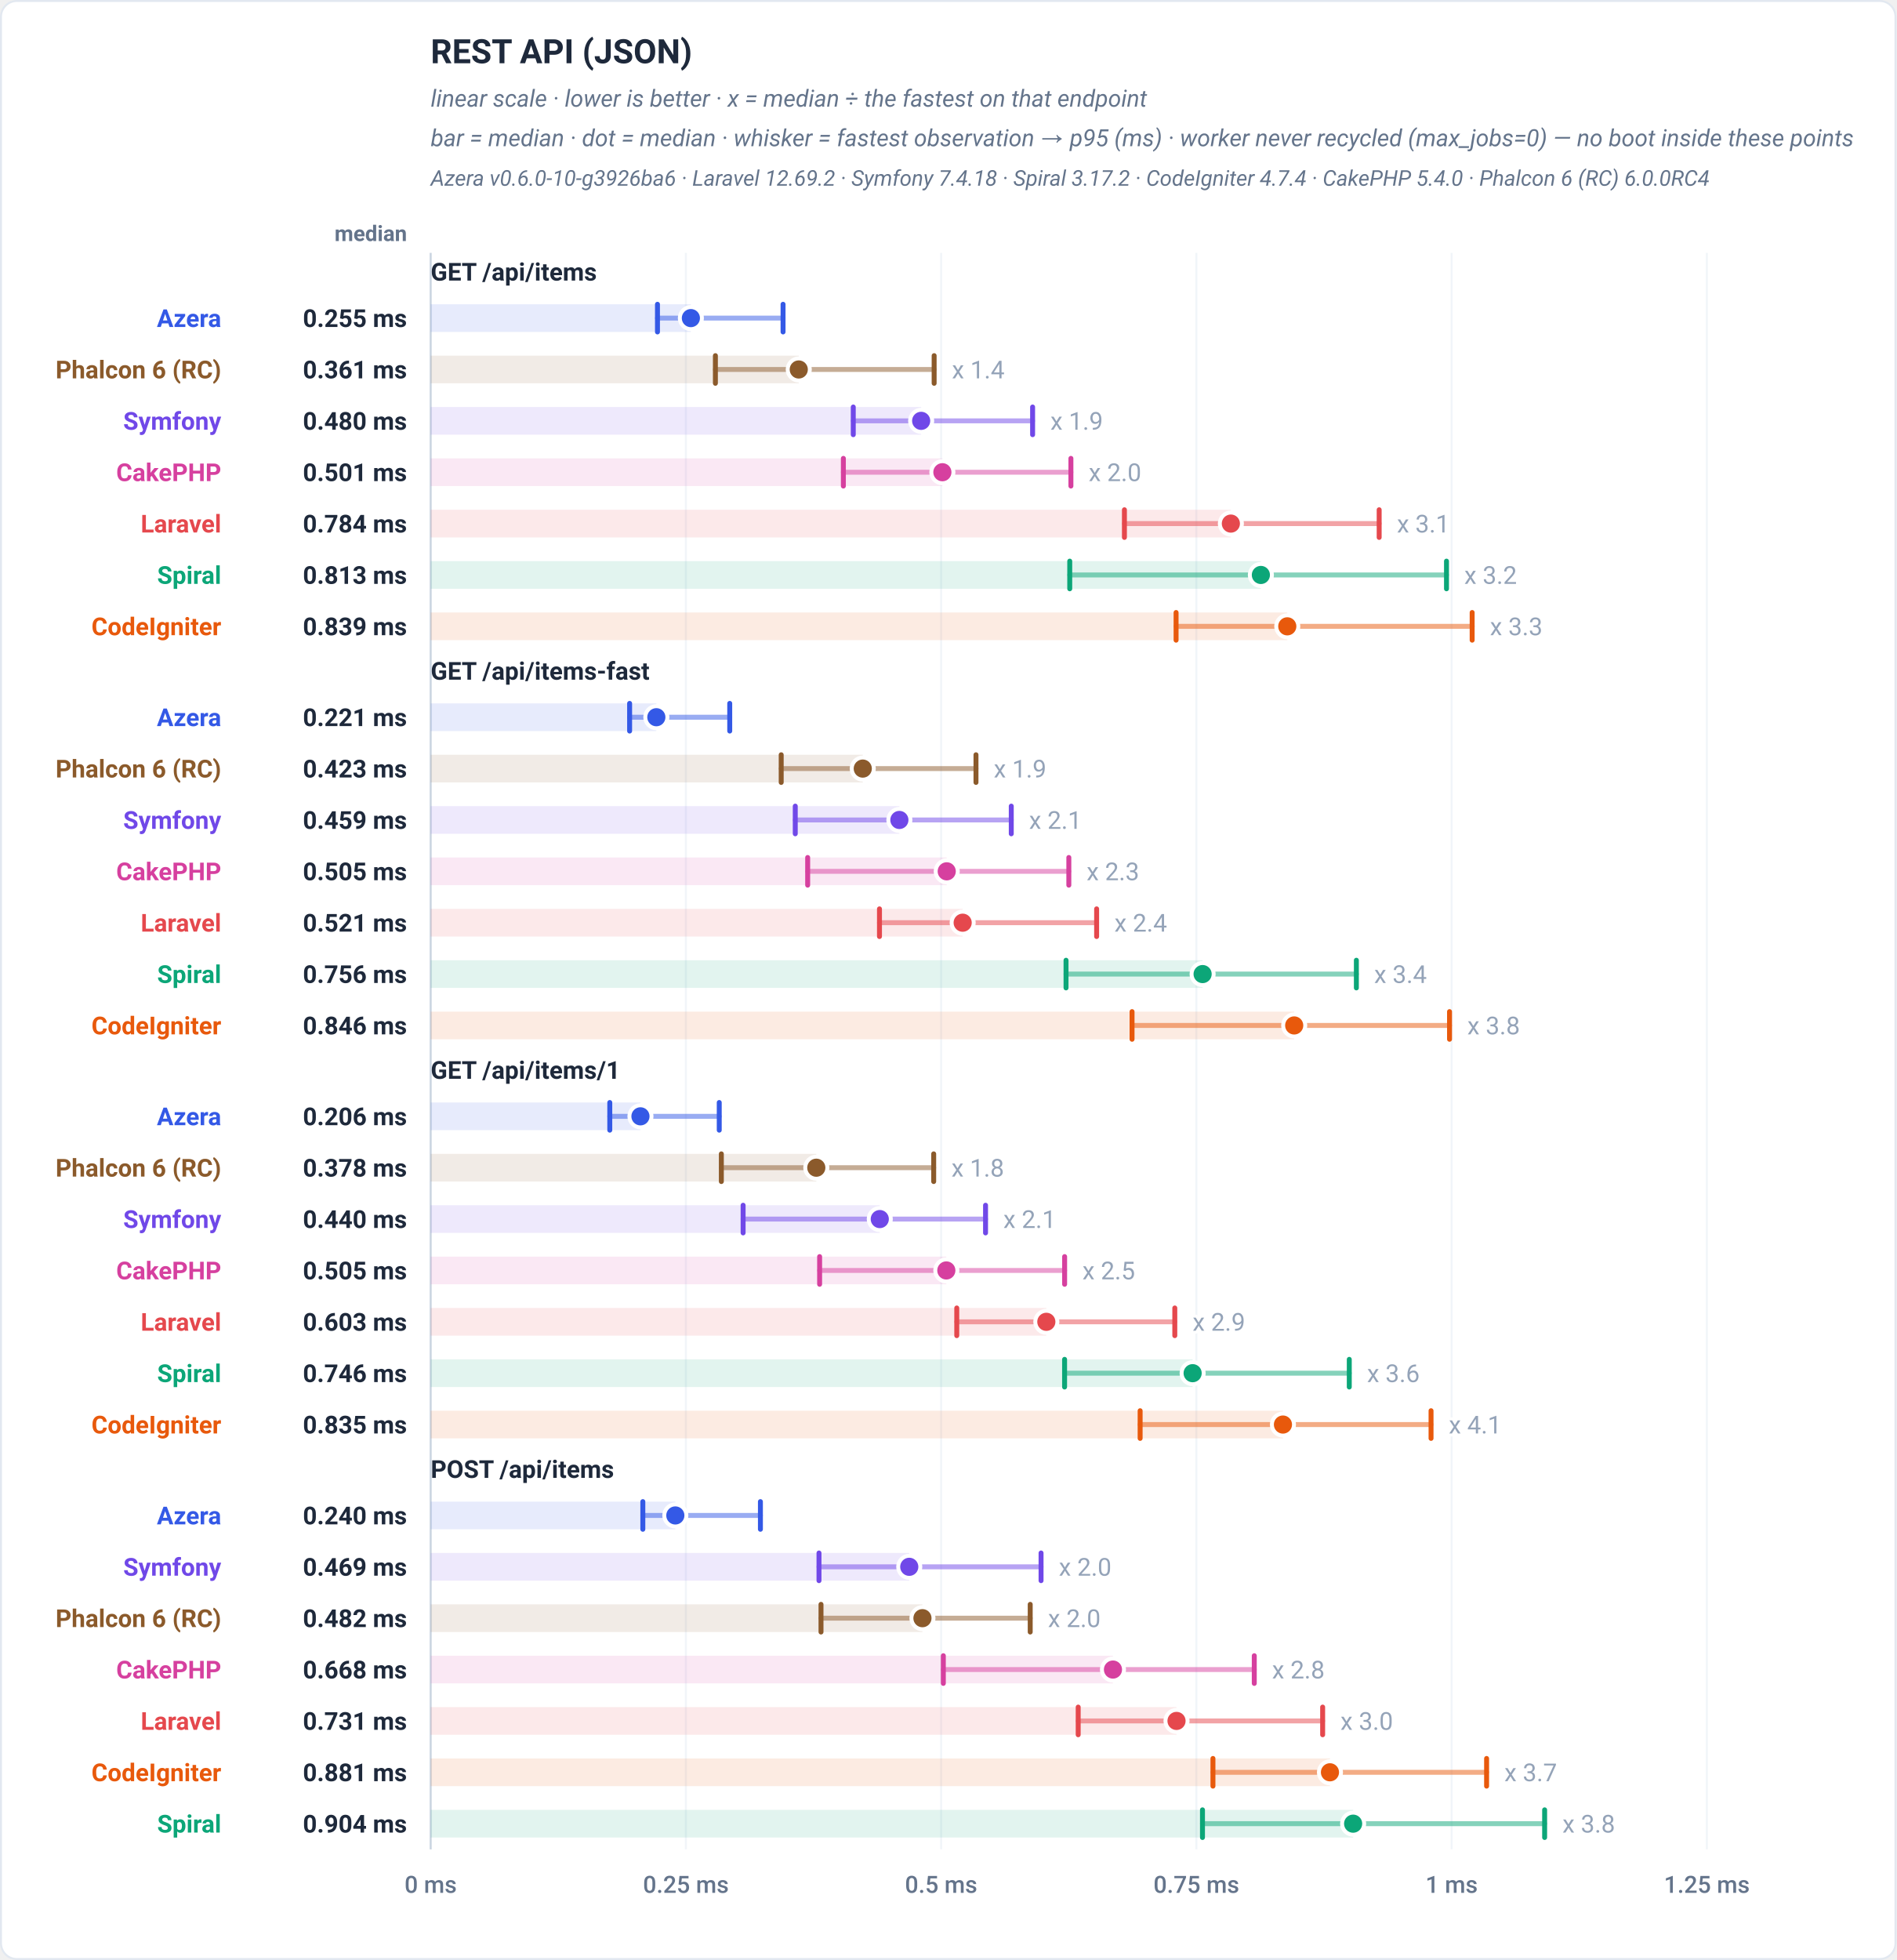
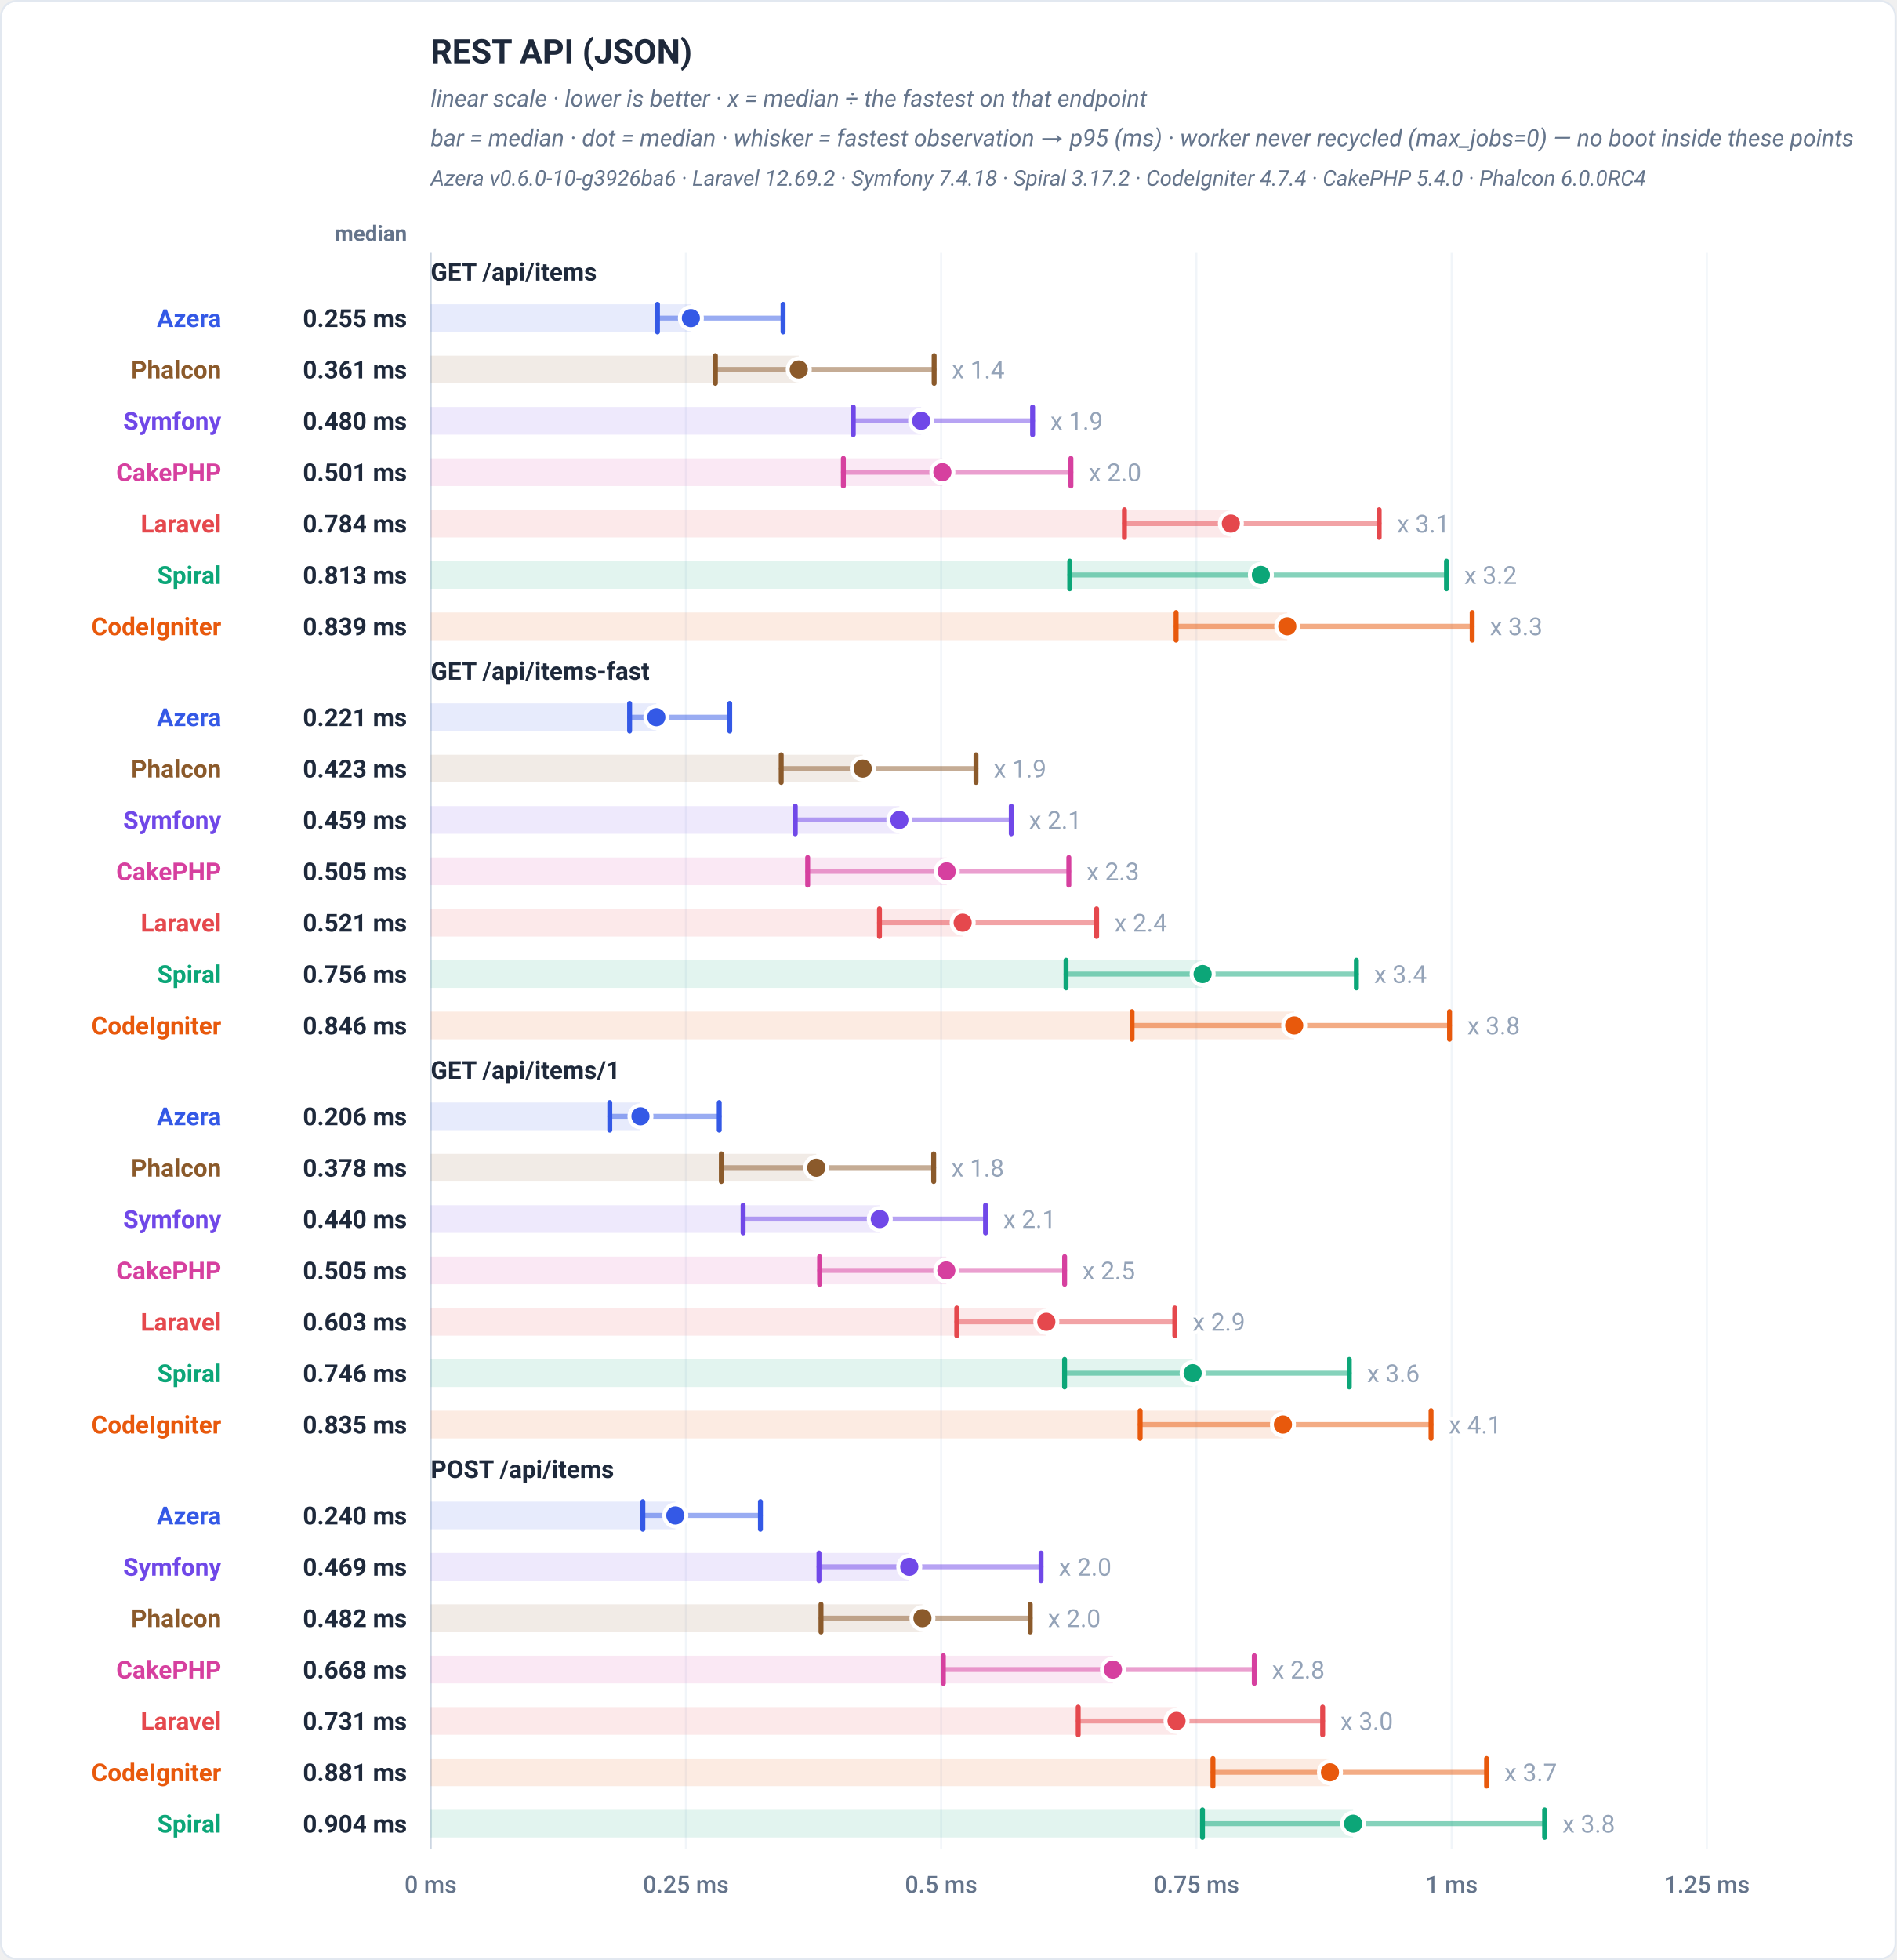
<svg xmlns="http://www.w3.org/2000/svg" viewBox="0 0 960 992" width="960" height="992" role="img" font-family="-apple-system,BlinkMacSystemFont,'Segoe UI',Roboto,Helvetica,Arial,sans-serif">
  <rect x="0.5" y="0.5" width="959" height="991" rx="8" fill="#ffffff" stroke="#e2e8f0" />
  <text x="218" y="32" font-family="-apple-system,BlinkMacSystemFont,'Segoe UI',Roboto,Helvetica,Arial,sans-serif" font-size="17" font-weight="700" fill="#1e293b" text-anchor="start">REST API (JSON)</text>
  <text x="218" y="54" font-family="-apple-system,BlinkMacSystemFont,'Segoe UI',Roboto,Helvetica,Arial,sans-serif" font-size="12" font-weight="400" fill="#64748b" text-anchor="start" font-style="italic">linear scale · lower is better · x = median ÷ the fastest on that endpoint</text>
  <text x="218" y="74" font-family="-apple-system,BlinkMacSystemFont,'Segoe UI',Roboto,Helvetica,Arial,sans-serif" font-size="12" font-weight="400" fill="#64748b" text-anchor="start" font-style="italic">bar = median · dot = median · whisker = fastest observation → p95 (ms) · worker never recycled (max_jobs=0) — no boot inside these points</text>
-   <text x="218" y="94" font-family="-apple-system,BlinkMacSystemFont,'Segoe UI',Roboto,Helvetica,Arial,sans-serif" font-size="11" font-weight="400" fill="#64748b" text-anchor="start" font-style="italic">Azera v0.6.0-10-g3926ba6 · Laravel 12.69.2 · Symfony 7.4.18 · Spiral 3.17.2 · CodeIgniter 4.7.4 · CakePHP 5.4.0 · Phalcon 6 (RC) 6.0.0RC4</text>
+   <text x="218" y="94" font-family="-apple-system,BlinkMacSystemFont,'Segoe UI',Roboto,Helvetica,Arial,sans-serif" font-size="11" font-weight="400" fill="#64748b" text-anchor="start" font-style="italic">Azera v0.6.0-10-g3926ba6 · Laravel 12.69.2 · Symfony 7.4.18 · Spiral 3.17.2 · CodeIgniter 4.7.4 · CakePHP 5.4.0 · Phalcon 6.0.0RC4</text>
  <text x="206" y="122" font-family="-apple-system,BlinkMacSystemFont,'Segoe UI',Roboto,Helvetica,Arial,sans-serif" font-size="11" font-weight="600" fill="#64748b" text-anchor="end">median</text>
  <line x1="218" y1="128" x2="218" y2="936" stroke="#f1f5f9" stroke-width="1" />
  <text x="218" y="958" font-family="-apple-system,BlinkMacSystemFont,'Segoe UI',Roboto,Helvetica,Arial,sans-serif" font-size="12" font-weight="500" fill="#64748b" text-anchor="middle">0 ms</text>
  <line x1="347.2" y1="128" x2="347.2" y2="936" stroke="#f1f5f9" stroke-width="1" />
  <text x="347.2" y="958" font-family="-apple-system,BlinkMacSystemFont,'Segoe UI',Roboto,Helvetica,Arial,sans-serif" font-size="12" font-weight="500" fill="#64748b" text-anchor="middle">0.25 ms</text>
  <line x1="476.4" y1="128" x2="476.4" y2="936" stroke="#f1f5f9" stroke-width="1" />
  <text x="476.4" y="958" font-family="-apple-system,BlinkMacSystemFont,'Segoe UI',Roboto,Helvetica,Arial,sans-serif" font-size="12" font-weight="500" fill="#64748b" text-anchor="middle">0.5 ms</text>
  <line x1="605.6" y1="128" x2="605.6" y2="936" stroke="#f1f5f9" stroke-width="1" />
  <text x="605.6" y="958" font-family="-apple-system,BlinkMacSystemFont,'Segoe UI',Roboto,Helvetica,Arial,sans-serif" font-size="12" font-weight="500" fill="#64748b" text-anchor="middle">0.75 ms</text>
  <line x1="734.8" y1="128" x2="734.8" y2="936" stroke="#f1f5f9" stroke-width="1" />
  <text x="734.8" y="958" font-family="-apple-system,BlinkMacSystemFont,'Segoe UI',Roboto,Helvetica,Arial,sans-serif" font-size="12" font-weight="500" fill="#64748b" text-anchor="middle">1 ms</text>
  <line x1="864" y1="128" x2="864" y2="936" stroke="#f1f5f9" stroke-width="1" />
  <text x="864" y="958" font-family="-apple-system,BlinkMacSystemFont,'Segoe UI',Roboto,Helvetica,Arial,sans-serif" font-size="12" font-weight="500" fill="#64748b" text-anchor="middle">1.25 ms</text>
  <line x1="218" y1="128" x2="218" y2="936" stroke="#cbd5e1" stroke-width="1" />
  <text x="218" y="142" font-family="-apple-system,BlinkMacSystemFont,'Segoe UI',Roboto,Helvetica,Arial,sans-serif" font-size="12.5" font-weight="700" fill="#1e293b" text-anchor="start">GET /api/items</text>
  <rect x="218" y="154" width="131.72" height="14" fill="#3459e6" fill-opacity="0.12" />
  <line x1="332.81" y1="161" x2="396.38" y2="161" stroke="#3459e6" stroke-width="2.5" stroke-linecap="round" opacity="0.5" />
  <line x1="332.81" y1="154" x2="332.81" y2="168" stroke="#3459e6" stroke-width="2.5" stroke-linecap="round" />
  <line x1="396.38" y1="154" x2="396.38" y2="168" stroke="#3459e6" stroke-width="2.5" stroke-linecap="round" />
  <circle cx="349.72" cy="161" r="5.6" fill="#3459e6" stroke="#ffffff" stroke-width="2" />
  <text x="112" y="165.5" font-family="-apple-system,BlinkMacSystemFont,'Segoe UI',Roboto,Helvetica,Arial,sans-serif" font-size="12.5" font-weight="700" fill="#3459e6" text-anchor="end">Azera</text>
  <text x="206" y="165.5" font-family="-apple-system,BlinkMacSystemFont,'Segoe UI',Roboto,Helvetica,Arial,sans-serif" font-size="12.5" font-weight="700" fill="#1e293b" text-anchor="end">0.255 ms</text>
  <rect x="218" y="180" width="186.33" height="14" fill="#8b5a2b" fill-opacity="0.12" />
  <line x1="362.13" y1="187" x2="472.86" y2="187" stroke="#8b5a2b" stroke-width="2.5" stroke-linecap="round" opacity="0.5" />
  <line x1="362.13" y1="180" x2="362.13" y2="194" stroke="#8b5a2b" stroke-width="2.5" stroke-linecap="round" />
  <line x1="472.86" y1="180" x2="472.86" y2="194" stroke="#8b5a2b" stroke-width="2.5" stroke-linecap="round" />
  <circle cx="404.33" cy="187" r="5.6" fill="#8b5a2b" stroke="#ffffff" stroke-width="2" />
  <text x="481.86" y="191.5" font-family="-apple-system,BlinkMacSystemFont,'Segoe UI',Roboto,Helvetica,Arial,sans-serif" font-size="12.5" font-weight="400" fill="#94a3b8" text-anchor="start" stroke="#ffffff" stroke-width="3" paint-order="stroke" stroke-linejoin="round">x 1.4</text>
-   <text x="112" y="191.5" font-family="-apple-system,BlinkMacSystemFont,'Segoe UI',Roboto,Helvetica,Arial,sans-serif" font-size="12.5" font-weight="700" fill="#8b5a2b" text-anchor="end">Phalcon 6 (RC)</text>
+   <text x="112" y="191.5" font-family="-apple-system,BlinkMacSystemFont,'Segoe UI',Roboto,Helvetica,Arial,sans-serif" font-size="12.5" font-weight="700" fill="#8b5a2b" text-anchor="end">Phalcon</text>
  <text x="206" y="191.5" font-family="-apple-system,BlinkMacSystemFont,'Segoe UI',Roboto,Helvetica,Arial,sans-serif" font-size="12.5" font-weight="700" fill="#1e293b" text-anchor="end">0.361 ms</text>
  <rect x="218" y="206" width="248.29" height="14" fill="#7048e8" fill-opacity="0.12" />
  <line x1="431.92" y1="213" x2="522.7" y2="213" stroke="#7048e8" stroke-width="2.5" stroke-linecap="round" opacity="0.5" />
  <line x1="431.92" y1="206" x2="431.92" y2="220" stroke="#7048e8" stroke-width="2.5" stroke-linecap="round" />
  <line x1="522.7" y1="206" x2="522.7" y2="220" stroke="#7048e8" stroke-width="2.5" stroke-linecap="round" />
  <circle cx="466.29" cy="213" r="5.6" fill="#7048e8" stroke="#ffffff" stroke-width="2" />
  <text x="531.7" y="217.5" font-family="-apple-system,BlinkMacSystemFont,'Segoe UI',Roboto,Helvetica,Arial,sans-serif" font-size="12.5" font-weight="400" fill="#94a3b8" text-anchor="start" stroke="#ffffff" stroke-width="3" paint-order="stroke" stroke-linejoin="round">x 1.9</text>
  <text x="112" y="217.5" font-family="-apple-system,BlinkMacSystemFont,'Segoe UI',Roboto,Helvetica,Arial,sans-serif" font-size="12.5" font-weight="700" fill="#7048e8" text-anchor="end">Symfony</text>
  <text x="206" y="217.5" font-family="-apple-system,BlinkMacSystemFont,'Segoe UI',Roboto,Helvetica,Arial,sans-serif" font-size="12.5" font-weight="700" fill="#1e293b" text-anchor="end">0.480 ms</text>
  <rect x="218" y="232" width="259.03" height="14" fill="#d6409f" fill-opacity="0.12" />
  <line x1="426.91" y1="239" x2="542.09" y2="239" stroke="#d6409f" stroke-width="2.5" stroke-linecap="round" opacity="0.5" />
  <line x1="426.91" y1="232" x2="426.91" y2="246" stroke="#d6409f" stroke-width="2.5" stroke-linecap="round" />
  <line x1="542.09" y1="232" x2="542.09" y2="246" stroke="#d6409f" stroke-width="2.5" stroke-linecap="round" />
  <circle cx="477.03" cy="239" r="5.6" fill="#d6409f" stroke="#ffffff" stroke-width="2" />
  <text x="551.09" y="243.5" font-family="-apple-system,BlinkMacSystemFont,'Segoe UI',Roboto,Helvetica,Arial,sans-serif" font-size="12.5" font-weight="400" fill="#94a3b8" text-anchor="start" stroke="#ffffff" stroke-width="3" paint-order="stroke" stroke-linejoin="round">x 2.0</text>
  <text x="112" y="243.5" font-family="-apple-system,BlinkMacSystemFont,'Segoe UI',Roboto,Helvetica,Arial,sans-serif" font-size="12.5" font-weight="700" fill="#d6409f" text-anchor="end">CakePHP</text>
  <text x="206" y="243.5" font-family="-apple-system,BlinkMacSystemFont,'Segoe UI',Roboto,Helvetica,Arial,sans-serif" font-size="12.5" font-weight="700" fill="#1e293b" text-anchor="end">0.501 ms</text>
  <rect x="218" y="258" width="405.06" height="14" fill="#e5484d" fill-opacity="0.12" />
  <line x1="569.18" y1="265" x2="698.13" y2="265" stroke="#e5484d" stroke-width="2.5" stroke-linecap="round" opacity="0.5" />
  <line x1="569.18" y1="258" x2="569.18" y2="272" stroke="#e5484d" stroke-width="2.5" stroke-linecap="round" />
  <line x1="698.13" y1="258" x2="698.13" y2="272" stroke="#e5484d" stroke-width="2.5" stroke-linecap="round" />
  <circle cx="623.06" cy="265" r="5.6" fill="#e5484d" stroke="#ffffff" stroke-width="2" />
  <text x="707.13" y="269.5" font-family="-apple-system,BlinkMacSystemFont,'Segoe UI',Roboto,Helvetica,Arial,sans-serif" font-size="12.5" font-weight="400" fill="#94a3b8" text-anchor="start" stroke="#ffffff" stroke-width="3" paint-order="stroke" stroke-linejoin="round">x 3.1</text>
  <text x="112" y="269.5" font-family="-apple-system,BlinkMacSystemFont,'Segoe UI',Roboto,Helvetica,Arial,sans-serif" font-size="12.5" font-weight="700" fill="#e5484d" text-anchor="end">Laravel</text>
  <text x="206" y="269.5" font-family="-apple-system,BlinkMacSystemFont,'Segoe UI',Roboto,Helvetica,Arial,sans-serif" font-size="12.5" font-weight="700" fill="#1e293b" text-anchor="end">0.784 ms</text>
  <rect x="218" y="284" width="420.25" height="14" fill="#0ca678" fill-opacity="0.12" />
  <line x1="541.5" y1="291" x2="732.21" y2="291" stroke="#0ca678" stroke-width="2.5" stroke-linecap="round" opacity="0.5" />
  <line x1="541.5" y1="284" x2="541.5" y2="298" stroke="#0ca678" stroke-width="2.5" stroke-linecap="round" />
  <line x1="732.21" y1="284" x2="732.21" y2="298" stroke="#0ca678" stroke-width="2.5" stroke-linecap="round" />
  <circle cx="638.25" cy="291" r="5.6" fill="#0ca678" stroke="#ffffff" stroke-width="2" />
  <text x="741.21" y="295.5" font-family="-apple-system,BlinkMacSystemFont,'Segoe UI',Roboto,Helvetica,Arial,sans-serif" font-size="12.5" font-weight="400" fill="#94a3b8" text-anchor="start" stroke="#ffffff" stroke-width="3" paint-order="stroke" stroke-linejoin="round">x 3.2</text>
  <text x="112" y="295.5" font-family="-apple-system,BlinkMacSystemFont,'Segoe UI',Roboto,Helvetica,Arial,sans-serif" font-size="12.5" font-weight="700" fill="#0ca678" text-anchor="end">Spiral</text>
  <text x="206" y="295.5" font-family="-apple-system,BlinkMacSystemFont,'Segoe UI',Roboto,Helvetica,Arial,sans-serif" font-size="12.5" font-weight="700" fill="#1e293b" text-anchor="end">0.813 ms</text>
  <rect x="218" y="310" width="433.62" height="14" fill="#e8590c" fill-opacity="0.12" />
  <line x1="595.33" y1="317" x2="745.2" y2="317" stroke="#e8590c" stroke-width="2.5" stroke-linecap="round" opacity="0.5" />
  <line x1="595.33" y1="310" x2="595.33" y2="324" stroke="#e8590c" stroke-width="2.5" stroke-linecap="round" />
  <line x1="745.2" y1="310" x2="745.2" y2="324" stroke="#e8590c" stroke-width="2.5" stroke-linecap="round" />
  <circle cx="651.62" cy="317" r="5.6" fill="#e8590c" stroke="#ffffff" stroke-width="2" />
  <text x="754.2" y="321.5" font-family="-apple-system,BlinkMacSystemFont,'Segoe UI',Roboto,Helvetica,Arial,sans-serif" font-size="12.5" font-weight="400" fill="#94a3b8" text-anchor="start" stroke="#ffffff" stroke-width="3" paint-order="stroke" stroke-linejoin="round">x 3.3</text>
  <text x="112" y="321.5" font-family="-apple-system,BlinkMacSystemFont,'Segoe UI',Roboto,Helvetica,Arial,sans-serif" font-size="12.5" font-weight="700" fill="#e8590c" text-anchor="end">CodeIgniter</text>
  <text x="206" y="321.5" font-family="-apple-system,BlinkMacSystemFont,'Segoe UI',Roboto,Helvetica,Arial,sans-serif" font-size="12.5" font-weight="700" fill="#1e293b" text-anchor="end">0.839 ms</text>
  <text x="218" y="344" font-family="-apple-system,BlinkMacSystemFont,'Segoe UI',Roboto,Helvetica,Arial,sans-serif" font-size="12.5" font-weight="700" fill="#1e293b" text-anchor="start">GET /api/items-fast</text>
  <rect x="218" y="356" width="114.24" height="14" fill="#3459e6" fill-opacity="0.12" />
  <line x1="318.71" y1="363" x2="369.39" y2="363" stroke="#3459e6" stroke-width="2.5" stroke-linecap="round" opacity="0.5" />
  <line x1="318.71" y1="356" x2="318.71" y2="370" stroke="#3459e6" stroke-width="2.5" stroke-linecap="round" />
  <line x1="369.39" y1="356" x2="369.39" y2="370" stroke="#3459e6" stroke-width="2.5" stroke-linecap="round" />
  <circle cx="332.24" cy="363" r="5.6" fill="#3459e6" stroke="#ffffff" stroke-width="2" />
  <text x="112" y="367.5" font-family="-apple-system,BlinkMacSystemFont,'Segoe UI',Roboto,Helvetica,Arial,sans-serif" font-size="12.5" font-weight="700" fill="#3459e6" text-anchor="end">Azera</text>
  <text x="206" y="367.5" font-family="-apple-system,BlinkMacSystemFont,'Segoe UI',Roboto,Helvetica,Arial,sans-serif" font-size="12.5" font-weight="700" fill="#1e293b" text-anchor="end">0.221 ms</text>
  <rect x="218" y="382" width="218.73" height="14" fill="#8b5a2b" fill-opacity="0.12" />
  <line x1="395.44" y1="389" x2="494.04" y2="389" stroke="#8b5a2b" stroke-width="2.5" stroke-linecap="round" opacity="0.5" />
  <line x1="395.44" y1="382" x2="395.44" y2="396" stroke="#8b5a2b" stroke-width="2.5" stroke-linecap="round" />
  <line x1="494.04" y1="382" x2="494.04" y2="396" stroke="#8b5a2b" stroke-width="2.5" stroke-linecap="round" />
  <circle cx="436.73" cy="389" r="5.6" fill="#8b5a2b" stroke="#ffffff" stroke-width="2" />
  <text x="503.04" y="393.5" font-family="-apple-system,BlinkMacSystemFont,'Segoe UI',Roboto,Helvetica,Arial,sans-serif" font-size="12.5" font-weight="400" fill="#94a3b8" text-anchor="start" stroke="#ffffff" stroke-width="3" paint-order="stroke" stroke-linejoin="round">x 1.9</text>
-   <text x="112" y="393.5" font-family="-apple-system,BlinkMacSystemFont,'Segoe UI',Roboto,Helvetica,Arial,sans-serif" font-size="12.5" font-weight="700" fill="#8b5a2b" text-anchor="end">Phalcon 6 (RC)</text>
+   <text x="112" y="393.5" font-family="-apple-system,BlinkMacSystemFont,'Segoe UI',Roboto,Helvetica,Arial,sans-serif" font-size="12.5" font-weight="700" fill="#8b5a2b" text-anchor="end">Phalcon</text>
  <text x="206" y="393.5" font-family="-apple-system,BlinkMacSystemFont,'Segoe UI',Roboto,Helvetica,Arial,sans-serif" font-size="12.5" font-weight="700" fill="#1e293b" text-anchor="end">0.423 ms</text>
  <rect x="218" y="408" width="237.26" height="14" fill="#7048e8" fill-opacity="0.12" />
  <line x1="402.56" y1="415" x2="511.9" y2="415" stroke="#7048e8" stroke-width="2.5" stroke-linecap="round" opacity="0.5" />
  <line x1="402.56" y1="408" x2="402.56" y2="422" stroke="#7048e8" stroke-width="2.5" stroke-linecap="round" />
  <line x1="511.9" y1="408" x2="511.9" y2="422" stroke="#7048e8" stroke-width="2.5" stroke-linecap="round" />
  <circle cx="455.26" cy="415" r="5.6" fill="#7048e8" stroke="#ffffff" stroke-width="2" />
  <text x="520.9" y="419.5" font-family="-apple-system,BlinkMacSystemFont,'Segoe UI',Roboto,Helvetica,Arial,sans-serif" font-size="12.5" font-weight="400" fill="#94a3b8" text-anchor="start" stroke="#ffffff" stroke-width="3" paint-order="stroke" stroke-linejoin="round">x 2.1</text>
  <text x="112" y="419.5" font-family="-apple-system,BlinkMacSystemFont,'Segoe UI',Roboto,Helvetica,Arial,sans-serif" font-size="12.5" font-weight="700" fill="#7048e8" text-anchor="end">Symfony</text>
  <text x="206" y="419.5" font-family="-apple-system,BlinkMacSystemFont,'Segoe UI',Roboto,Helvetica,Arial,sans-serif" font-size="12.5" font-weight="700" fill="#1e293b" text-anchor="end">0.459 ms</text>
  <rect x="218" y="434" width="261.23" height="14" fill="#d6409f" fill-opacity="0.12" />
  <line x1="408.84" y1="441" x2="541.04" y2="441" stroke="#d6409f" stroke-width="2.5" stroke-linecap="round" opacity="0.5" />
  <line x1="408.84" y1="434" x2="408.84" y2="448" stroke="#d6409f" stroke-width="2.5" stroke-linecap="round" />
  <line x1="541.04" y1="434" x2="541.04" y2="448" stroke="#d6409f" stroke-width="2.5" stroke-linecap="round" />
  <circle cx="479.23" cy="441" r="5.6" fill="#d6409f" stroke="#ffffff" stroke-width="2" />
  <text x="550.04" y="445.5" font-family="-apple-system,BlinkMacSystemFont,'Segoe UI',Roboto,Helvetica,Arial,sans-serif" font-size="12.5" font-weight="400" fill="#94a3b8" text-anchor="start" stroke="#ffffff" stroke-width="3" paint-order="stroke" stroke-linejoin="round">x 2.3</text>
  <text x="112" y="445.5" font-family="-apple-system,BlinkMacSystemFont,'Segoe UI',Roboto,Helvetica,Arial,sans-serif" font-size="12.5" font-weight="700" fill="#d6409f" text-anchor="end">CakePHP</text>
  <text x="206" y="445.5" font-family="-apple-system,BlinkMacSystemFont,'Segoe UI',Roboto,Helvetica,Arial,sans-serif" font-size="12.5" font-weight="700" fill="#1e293b" text-anchor="end">0.505 ms</text>
  <rect x="218" y="460" width="269.3" height="14" fill="#e5484d" fill-opacity="0.12" />
  <line x1="445.19" y1="467" x2="555.11" y2="467" stroke="#e5484d" stroke-width="2.5" stroke-linecap="round" opacity="0.5" />
  <line x1="445.19" y1="460" x2="445.19" y2="474" stroke="#e5484d" stroke-width="2.5" stroke-linecap="round" />
  <line x1="555.11" y1="460" x2="555.11" y2="474" stroke="#e5484d" stroke-width="2.5" stroke-linecap="round" />
  <circle cx="487.3" cy="467" r="5.6" fill="#e5484d" stroke="#ffffff" stroke-width="2" />
  <text x="564.11" y="471.5" font-family="-apple-system,BlinkMacSystemFont,'Segoe UI',Roboto,Helvetica,Arial,sans-serif" font-size="12.5" font-weight="400" fill="#94a3b8" text-anchor="start" stroke="#ffffff" stroke-width="3" paint-order="stroke" stroke-linejoin="round">x 2.4</text>
  <text x="112" y="471.5" font-family="-apple-system,BlinkMacSystemFont,'Segoe UI',Roboto,Helvetica,Arial,sans-serif" font-size="12.5" font-weight="700" fill="#e5484d" text-anchor="end">Laravel</text>
  <text x="206" y="471.5" font-family="-apple-system,BlinkMacSystemFont,'Segoe UI',Roboto,Helvetica,Arial,sans-serif" font-size="12.5" font-weight="700" fill="#1e293b" text-anchor="end">0.521 ms</text>
  <rect x="218" y="486" width="390.76" height="14" fill="#0ca678" fill-opacity="0.12" />
  <line x1="539.62" y1="493" x2="686.59" y2="493" stroke="#0ca678" stroke-width="2.5" stroke-linecap="round" opacity="0.5" />
  <line x1="539.62" y1="486" x2="539.62" y2="500" stroke="#0ca678" stroke-width="2.5" stroke-linecap="round" />
  <line x1="686.59" y1="486" x2="686.59" y2="500" stroke="#0ca678" stroke-width="2.5" stroke-linecap="round" />
  <circle cx="608.76" cy="493" r="5.6" fill="#0ca678" stroke="#ffffff" stroke-width="2" />
  <text x="695.59" y="497.5" font-family="-apple-system,BlinkMacSystemFont,'Segoe UI',Roboto,Helvetica,Arial,sans-serif" font-size="12.5" font-weight="400" fill="#94a3b8" text-anchor="start" stroke="#ffffff" stroke-width="3" paint-order="stroke" stroke-linejoin="round">x 3.4</text>
  <text x="112" y="497.5" font-family="-apple-system,BlinkMacSystemFont,'Segoe UI',Roboto,Helvetica,Arial,sans-serif" font-size="12.5" font-weight="700" fill="#0ca678" text-anchor="end">Spiral</text>
  <text x="206" y="497.5" font-family="-apple-system,BlinkMacSystemFont,'Segoe UI',Roboto,Helvetica,Arial,sans-serif" font-size="12.5" font-weight="700" fill="#1e293b" text-anchor="end">0.756 ms</text>
  <rect x="218" y="512" width="437.12" height="14" fill="#e8590c" fill-opacity="0.12" />
  <line x1="573.04" y1="519" x2="733.75" y2="519" stroke="#e8590c" stroke-width="2.5" stroke-linecap="round" opacity="0.5" />
  <line x1="573.04" y1="512" x2="573.04" y2="526" stroke="#e8590c" stroke-width="2.5" stroke-linecap="round" />
  <line x1="733.75" y1="512" x2="733.75" y2="526" stroke="#e8590c" stroke-width="2.5" stroke-linecap="round" />
  <circle cx="655.12" cy="519" r="5.6" fill="#e8590c" stroke="#ffffff" stroke-width="2" />
  <text x="742.75" y="523.5" font-family="-apple-system,BlinkMacSystemFont,'Segoe UI',Roboto,Helvetica,Arial,sans-serif" font-size="12.5" font-weight="400" fill="#94a3b8" text-anchor="start" stroke="#ffffff" stroke-width="3" paint-order="stroke" stroke-linejoin="round">x 3.8</text>
  <text x="112" y="523.5" font-family="-apple-system,BlinkMacSystemFont,'Segoe UI',Roboto,Helvetica,Arial,sans-serif" font-size="12.5" font-weight="700" fill="#e8590c" text-anchor="end">CodeIgniter</text>
  <text x="206" y="523.5" font-family="-apple-system,BlinkMacSystemFont,'Segoe UI',Roboto,Helvetica,Arial,sans-serif" font-size="12.5" font-weight="700" fill="#1e293b" text-anchor="end">0.846 ms</text>
  <text x="218" y="546" font-family="-apple-system,BlinkMacSystemFont,'Segoe UI',Roboto,Helvetica,Arial,sans-serif" font-size="12.5" font-weight="700" fill="#1e293b" text-anchor="start">GET /api/items/1</text>
  <rect x="218" y="558" width="106.2" height="14" fill="#3459e6" fill-opacity="0.12" />
  <line x1="308.67" y1="565" x2="364.08" y2="565" stroke="#3459e6" stroke-width="2.5" stroke-linecap="round" opacity="0.5" />
  <line x1="308.67" y1="558" x2="308.67" y2="572" stroke="#3459e6" stroke-width="2.5" stroke-linecap="round" />
  <line x1="364.08" y1="558" x2="364.08" y2="572" stroke="#3459e6" stroke-width="2.5" stroke-linecap="round" />
  <circle cx="324.2" cy="565" r="5.6" fill="#3459e6" stroke="#ffffff" stroke-width="2" />
  <text x="112" y="569.5" font-family="-apple-system,BlinkMacSystemFont,'Segoe UI',Roboto,Helvetica,Arial,sans-serif" font-size="12.5" font-weight="700" fill="#3459e6" text-anchor="end">Azera</text>
  <text x="206" y="569.5" font-family="-apple-system,BlinkMacSystemFont,'Segoe UI',Roboto,Helvetica,Arial,sans-serif" font-size="12.5" font-weight="700" fill="#1e293b" text-anchor="end">0.206 ms</text>
  <rect x="218" y="584" width="195.21" height="14" fill="#8b5a2b" fill-opacity="0.12" />
  <line x1="365.14" y1="591" x2="472.63" y2="591" stroke="#8b5a2b" stroke-width="2.5" stroke-linecap="round" opacity="0.5" />
  <line x1="365.14" y1="584" x2="365.14" y2="598" stroke="#8b5a2b" stroke-width="2.5" stroke-linecap="round" />
  <line x1="472.63" y1="584" x2="472.63" y2="598" stroke="#8b5a2b" stroke-width="2.5" stroke-linecap="round" />
  <circle cx="413.21" cy="591" r="5.6" fill="#8b5a2b" stroke="#ffffff" stroke-width="2" />
  <text x="481.63" y="595.5" font-family="-apple-system,BlinkMacSystemFont,'Segoe UI',Roboto,Helvetica,Arial,sans-serif" font-size="12.5" font-weight="400" fill="#94a3b8" text-anchor="start" stroke="#ffffff" stroke-width="3" paint-order="stroke" stroke-linejoin="round">x 1.8</text>
-   <text x="112" y="595.5" font-family="-apple-system,BlinkMacSystemFont,'Segoe UI',Roboto,Helvetica,Arial,sans-serif" font-size="12.5" font-weight="700" fill="#8b5a2b" text-anchor="end">Phalcon 6 (RC)</text>
+   <text x="112" y="595.5" font-family="-apple-system,BlinkMacSystemFont,'Segoe UI',Roboto,Helvetica,Arial,sans-serif" font-size="12.5" font-weight="700" fill="#8b5a2b" text-anchor="end">Phalcon</text>
  <text x="206" y="595.5" font-family="-apple-system,BlinkMacSystemFont,'Segoe UI',Roboto,Helvetica,Arial,sans-serif" font-size="12.5" font-weight="700" fill="#1e293b" text-anchor="end">0.378 ms</text>
  <rect x="218" y="610" width="227.34" height="14" fill="#7048e8" fill-opacity="0.12" />
  <line x1="376.16" y1="617" x2="498.88" y2="617" stroke="#7048e8" stroke-width="2.5" stroke-linecap="round" opacity="0.5" />
  <line x1="376.16" y1="610" x2="376.16" y2="624" stroke="#7048e8" stroke-width="2.5" stroke-linecap="round" />
  <line x1="498.88" y1="610" x2="498.88" y2="624" stroke="#7048e8" stroke-width="2.5" stroke-linecap="round" />
  <circle cx="445.34" cy="617" r="5.6" fill="#7048e8" stroke="#ffffff" stroke-width="2" />
  <text x="507.88" y="621.5" font-family="-apple-system,BlinkMacSystemFont,'Segoe UI',Roboto,Helvetica,Arial,sans-serif" font-size="12.5" font-weight="400" fill="#94a3b8" text-anchor="start" stroke="#ffffff" stroke-width="3" paint-order="stroke" stroke-linejoin="round">x 2.1</text>
  <text x="112" y="621.5" font-family="-apple-system,BlinkMacSystemFont,'Segoe UI',Roboto,Helvetica,Arial,sans-serif" font-size="12.5" font-weight="700" fill="#7048e8" text-anchor="end">Symfony</text>
  <text x="206" y="621.5" font-family="-apple-system,BlinkMacSystemFont,'Segoe UI',Roboto,Helvetica,Arial,sans-serif" font-size="12.5" font-weight="700" fill="#1e293b" text-anchor="end">0.440 ms</text>
  <rect x="218" y="636" width="261.03" height="14" fill="#d6409f" fill-opacity="0.12" />
  <line x1="414.89" y1="643" x2="538.91" y2="643" stroke="#d6409f" stroke-width="2.5" stroke-linecap="round" opacity="0.5" />
  <line x1="414.89" y1="636" x2="414.89" y2="650" stroke="#d6409f" stroke-width="2.5" stroke-linecap="round" />
  <line x1="538.91" y1="636" x2="538.91" y2="650" stroke="#d6409f" stroke-width="2.5" stroke-linecap="round" />
  <circle cx="479.03" cy="643" r="5.6" fill="#d6409f" stroke="#ffffff" stroke-width="2" />
  <text x="547.91" y="647.5" font-family="-apple-system,BlinkMacSystemFont,'Segoe UI',Roboto,Helvetica,Arial,sans-serif" font-size="12.5" font-weight="400" fill="#94a3b8" text-anchor="start" stroke="#ffffff" stroke-width="3" paint-order="stroke" stroke-linejoin="round">x 2.5</text>
  <text x="112" y="647.5" font-family="-apple-system,BlinkMacSystemFont,'Segoe UI',Roboto,Helvetica,Arial,sans-serif" font-size="12.5" font-weight="700" fill="#d6409f" text-anchor="end">CakePHP</text>
  <text x="206" y="647.5" font-family="-apple-system,BlinkMacSystemFont,'Segoe UI',Roboto,Helvetica,Arial,sans-serif" font-size="12.5" font-weight="700" fill="#1e293b" text-anchor="end">0.505 ms</text>
  <rect x="218" y="662" width="311.65" height="14" fill="#e5484d" fill-opacity="0.12" />
  <line x1="484.31" y1="669" x2="594.68" y2="669" stroke="#e5484d" stroke-width="2.5" stroke-linecap="round" opacity="0.5" />
  <line x1="484.31" y1="662" x2="484.31" y2="676" stroke="#e5484d" stroke-width="2.5" stroke-linecap="round" />
  <line x1="594.68" y1="662" x2="594.68" y2="676" stroke="#e5484d" stroke-width="2.5" stroke-linecap="round" />
  <circle cx="529.65" cy="669" r="5.6" fill="#e5484d" stroke="#ffffff" stroke-width="2" />
  <text x="603.68" y="673.5" font-family="-apple-system,BlinkMacSystemFont,'Segoe UI',Roboto,Helvetica,Arial,sans-serif" font-size="12.5" font-weight="400" fill="#94a3b8" text-anchor="start" stroke="#ffffff" stroke-width="3" paint-order="stroke" stroke-linejoin="round">x 2.9</text>
  <text x="112" y="673.5" font-family="-apple-system,BlinkMacSystemFont,'Segoe UI',Roboto,Helvetica,Arial,sans-serif" font-size="12.5" font-weight="700" fill="#e5484d" text-anchor="end">Laravel</text>
  <text x="206" y="673.5" font-family="-apple-system,BlinkMacSystemFont,'Segoe UI',Roboto,Helvetica,Arial,sans-serif" font-size="12.5" font-weight="700" fill="#1e293b" text-anchor="end">0.603 ms</text>
  <rect x="218" y="688" width="385.71" height="14" fill="#0ca678" fill-opacity="0.12" />
  <line x1="538.89" y1="695" x2="683" y2="695" stroke="#0ca678" stroke-width="2.5" stroke-linecap="round" opacity="0.5" />
  <line x1="538.89" y1="688" x2="538.89" y2="702" stroke="#0ca678" stroke-width="2.5" stroke-linecap="round" />
  <line x1="683" y1="688" x2="683" y2="702" stroke="#0ca678" stroke-width="2.5" stroke-linecap="round" />
  <circle cx="603.71" cy="695" r="5.6" fill="#0ca678" stroke="#ffffff" stroke-width="2" />
  <text x="692" y="699.5" font-family="-apple-system,BlinkMacSystemFont,'Segoe UI',Roboto,Helvetica,Arial,sans-serif" font-size="12.5" font-weight="400" fill="#94a3b8" text-anchor="start" stroke="#ffffff" stroke-width="3" paint-order="stroke" stroke-linejoin="round">x 3.6</text>
  <text x="112" y="699.5" font-family="-apple-system,BlinkMacSystemFont,'Segoe UI',Roboto,Helvetica,Arial,sans-serif" font-size="12.5" font-weight="700" fill="#0ca678" text-anchor="end">Spiral</text>
  <text x="206" y="699.5" font-family="-apple-system,BlinkMacSystemFont,'Segoe UI',Roboto,Helvetica,Arial,sans-serif" font-size="12.5" font-weight="700" fill="#1e293b" text-anchor="end">0.746 ms</text>
  <rect x="218" y="714" width="431.42" height="14" fill="#e8590c" fill-opacity="0.12" />
  <line x1="577.13" y1="721" x2="724.39" y2="721" stroke="#e8590c" stroke-width="2.5" stroke-linecap="round" opacity="0.5" />
  <line x1="577.13" y1="714" x2="577.13" y2="728" stroke="#e8590c" stroke-width="2.5" stroke-linecap="round" />
  <line x1="724.39" y1="714" x2="724.39" y2="728" stroke="#e8590c" stroke-width="2.5" stroke-linecap="round" />
  <circle cx="649.42" cy="721" r="5.6" fill="#e8590c" stroke="#ffffff" stroke-width="2" />
  <text x="733.39" y="725.5" font-family="-apple-system,BlinkMacSystemFont,'Segoe UI',Roboto,Helvetica,Arial,sans-serif" font-size="12.5" font-weight="400" fill="#94a3b8" text-anchor="start" stroke="#ffffff" stroke-width="3" paint-order="stroke" stroke-linejoin="round">x 4.1</text>
  <text x="112" y="725.5" font-family="-apple-system,BlinkMacSystemFont,'Segoe UI',Roboto,Helvetica,Arial,sans-serif" font-size="12.5" font-weight="700" fill="#e8590c" text-anchor="end">CodeIgniter</text>
  <text x="206" y="725.5" font-family="-apple-system,BlinkMacSystemFont,'Segoe UI',Roboto,Helvetica,Arial,sans-serif" font-size="12.5" font-weight="700" fill="#1e293b" text-anchor="end">0.835 ms</text>
  <text x="218" y="748" font-family="-apple-system,BlinkMacSystemFont,'Segoe UI',Roboto,Helvetica,Arial,sans-serif" font-size="12.5" font-weight="700" fill="#1e293b" text-anchor="start">POST /api/items</text>
  <rect x="218" y="760" width="123.85" height="14" fill="#3459e6" fill-opacity="0.12" />
  <line x1="325.4" y1="767" x2="384.92" y2="767" stroke="#3459e6" stroke-width="2.5" stroke-linecap="round" opacity="0.5" />
  <line x1="325.4" y1="760" x2="325.4" y2="774" stroke="#3459e6" stroke-width="2.5" stroke-linecap="round" />
  <line x1="384.92" y1="760" x2="384.92" y2="774" stroke="#3459e6" stroke-width="2.5" stroke-linecap="round" />
  <circle cx="341.85" cy="767" r="5.6" fill="#3459e6" stroke="#ffffff" stroke-width="2" />
  <text x="112" y="771.5" font-family="-apple-system,BlinkMacSystemFont,'Segoe UI',Roboto,Helvetica,Arial,sans-serif" font-size="12.5" font-weight="700" fill="#3459e6" text-anchor="end">Azera</text>
  <text x="206" y="771.5" font-family="-apple-system,BlinkMacSystemFont,'Segoe UI',Roboto,Helvetica,Arial,sans-serif" font-size="12.5" font-weight="700" fill="#1e293b" text-anchor="end">0.240 ms</text>
  <rect x="218" y="786" width="242.27" height="14" fill="#7048e8" fill-opacity="0.12" />
  <line x1="414.57" y1="793" x2="526.98" y2="793" stroke="#7048e8" stroke-width="2.5" stroke-linecap="round" opacity="0.5" />
  <line x1="414.57" y1="786" x2="414.57" y2="800" stroke="#7048e8" stroke-width="2.5" stroke-linecap="round" />
  <line x1="526.98" y1="786" x2="526.98" y2="800" stroke="#7048e8" stroke-width="2.5" stroke-linecap="round" />
  <circle cx="460.27" cy="793" r="5.6" fill="#7048e8" stroke="#ffffff" stroke-width="2" />
  <text x="535.98" y="797.5" font-family="-apple-system,BlinkMacSystemFont,'Segoe UI',Roboto,Helvetica,Arial,sans-serif" font-size="12.5" font-weight="400" fill="#94a3b8" text-anchor="start" stroke="#ffffff" stroke-width="3" paint-order="stroke" stroke-linejoin="round">x 2.0</text>
  <text x="112" y="797.5" font-family="-apple-system,BlinkMacSystemFont,'Segoe UI',Roboto,Helvetica,Arial,sans-serif" font-size="12.5" font-weight="700" fill="#7048e8" text-anchor="end">Symfony</text>
  <text x="206" y="797.5" font-family="-apple-system,BlinkMacSystemFont,'Segoe UI',Roboto,Helvetica,Arial,sans-serif" font-size="12.5" font-weight="700" fill="#1e293b" text-anchor="end">0.469 ms</text>
  <rect x="218" y="812" width="248.94" height="14" fill="#8b5a2b" fill-opacity="0.12" />
  <line x1="415.59" y1="819" x2="521.49" y2="819" stroke="#8b5a2b" stroke-width="2.5" stroke-linecap="round" opacity="0.5" />
  <line x1="415.59" y1="812" x2="415.59" y2="826" stroke="#8b5a2b" stroke-width="2.5" stroke-linecap="round" />
  <line x1="521.49" y1="812" x2="521.49" y2="826" stroke="#8b5a2b" stroke-width="2.5" stroke-linecap="round" />
  <circle cx="466.94" cy="819" r="5.6" fill="#8b5a2b" stroke="#ffffff" stroke-width="2" />
  <text x="530.49" y="823.5" font-family="-apple-system,BlinkMacSystemFont,'Segoe UI',Roboto,Helvetica,Arial,sans-serif" font-size="12.5" font-weight="400" fill="#94a3b8" text-anchor="start" stroke="#ffffff" stroke-width="3" paint-order="stroke" stroke-linejoin="round">x 2.0</text>
-   <text x="112" y="823.5" font-family="-apple-system,BlinkMacSystemFont,'Segoe UI',Roboto,Helvetica,Arial,sans-serif" font-size="12.5" font-weight="700" fill="#8b5a2b" text-anchor="end">Phalcon 6 (RC)</text>
+   <text x="112" y="823.5" font-family="-apple-system,BlinkMacSystemFont,'Segoe UI',Roboto,Helvetica,Arial,sans-serif" font-size="12.5" font-weight="700" fill="#8b5a2b" text-anchor="end">Phalcon</text>
  <text x="206" y="823.5" font-family="-apple-system,BlinkMacSystemFont,'Segoe UI',Roboto,Helvetica,Arial,sans-serif" font-size="12.5" font-weight="700" fill="#1e293b" text-anchor="end">0.482 ms</text>
  <rect x="218" y="838" width="345.38" height="14" fill="#d6409f" fill-opacity="0.12" />
  <line x1="477.51" y1="845" x2="634.91" y2="845" stroke="#d6409f" stroke-width="2.5" stroke-linecap="round" opacity="0.5" />
  <line x1="477.51" y1="838" x2="477.51" y2="852" stroke="#d6409f" stroke-width="2.5" stroke-linecap="round" />
  <line x1="634.91" y1="838" x2="634.91" y2="852" stroke="#d6409f" stroke-width="2.5" stroke-linecap="round" />
  <circle cx="563.38" cy="845" r="5.6" fill="#d6409f" stroke="#ffffff" stroke-width="2" />
  <text x="643.91" y="849.5" font-family="-apple-system,BlinkMacSystemFont,'Segoe UI',Roboto,Helvetica,Arial,sans-serif" font-size="12.5" font-weight="400" fill="#94a3b8" text-anchor="start" stroke="#ffffff" stroke-width="3" paint-order="stroke" stroke-linejoin="round">x 2.8</text>
  <text x="112" y="849.5" font-family="-apple-system,BlinkMacSystemFont,'Segoe UI',Roboto,Helvetica,Arial,sans-serif" font-size="12.5" font-weight="700" fill="#d6409f" text-anchor="end">CakePHP</text>
  <text x="206" y="849.5" font-family="-apple-system,BlinkMacSystemFont,'Segoe UI',Roboto,Helvetica,Arial,sans-serif" font-size="12.5" font-weight="700" fill="#1e293b" text-anchor="end">0.668 ms</text>
  <rect x="218" y="864" width="377.55" height="14" fill="#e5484d" fill-opacity="0.12" />
  <line x1="545.78" y1="871" x2="669.52" y2="871" stroke="#e5484d" stroke-width="2.5" stroke-linecap="round" opacity="0.5" />
  <line x1="545.78" y1="864" x2="545.78" y2="878" stroke="#e5484d" stroke-width="2.5" stroke-linecap="round" />
  <line x1="669.52" y1="864" x2="669.52" y2="878" stroke="#e5484d" stroke-width="2.5" stroke-linecap="round" />
  <circle cx="595.55" cy="871" r="5.6" fill="#e5484d" stroke="#ffffff" stroke-width="2" />
  <text x="678.52" y="875.5" font-family="-apple-system,BlinkMacSystemFont,'Segoe UI',Roboto,Helvetica,Arial,sans-serif" font-size="12.5" font-weight="400" fill="#94a3b8" text-anchor="start" stroke="#ffffff" stroke-width="3" paint-order="stroke" stroke-linejoin="round">x 3.0</text>
  <text x="112" y="875.5" font-family="-apple-system,BlinkMacSystemFont,'Segoe UI',Roboto,Helvetica,Arial,sans-serif" font-size="12.5" font-weight="700" fill="#e5484d" text-anchor="end">Laravel</text>
  <text x="206" y="875.5" font-family="-apple-system,BlinkMacSystemFont,'Segoe UI',Roboto,Helvetica,Arial,sans-serif" font-size="12.5" font-weight="700" fill="#1e293b" text-anchor="end">0.731 ms</text>
  <rect x="218" y="890" width="455.22" height="14" fill="#e8590c" fill-opacity="0.12" />
  <line x1="613.99" y1="897" x2="752.51" y2="897" stroke="#e8590c" stroke-width="2.5" stroke-linecap="round" opacity="0.5" />
  <line x1="613.99" y1="890" x2="613.99" y2="904" stroke="#e8590c" stroke-width="2.5" stroke-linecap="round" />
  <line x1="752.51" y1="890" x2="752.51" y2="904" stroke="#e8590c" stroke-width="2.5" stroke-linecap="round" />
  <circle cx="673.22" cy="897" r="5.6" fill="#e8590c" stroke="#ffffff" stroke-width="2" />
  <text x="761.51" y="901.5" font-family="-apple-system,BlinkMacSystemFont,'Segoe UI',Roboto,Helvetica,Arial,sans-serif" font-size="12.5" font-weight="400" fill="#94a3b8" text-anchor="start" stroke="#ffffff" stroke-width="3" paint-order="stroke" stroke-linejoin="round">x 3.7</text>
  <text x="112" y="901.5" font-family="-apple-system,BlinkMacSystemFont,'Segoe UI',Roboto,Helvetica,Arial,sans-serif" font-size="12.5" font-weight="700" fill="#e8590c" text-anchor="end">CodeIgniter</text>
  <text x="206" y="901.5" font-family="-apple-system,BlinkMacSystemFont,'Segoe UI',Roboto,Helvetica,Arial,sans-serif" font-size="12.5" font-weight="700" fill="#1e293b" text-anchor="end">0.881 ms</text>
  <rect x="218" y="916" width="466.95" height="14" fill="#0ca678" fill-opacity="0.12" />
  <line x1="608.69" y1="923" x2="781.89" y2="923" stroke="#0ca678" stroke-width="2.5" stroke-linecap="round" opacity="0.5" />
  <line x1="608.69" y1="916" x2="608.69" y2="930" stroke="#0ca678" stroke-width="2.5" stroke-linecap="round" />
  <line x1="781.89" y1="916" x2="781.89" y2="930" stroke="#0ca678" stroke-width="2.5" stroke-linecap="round" />
  <circle cx="684.95" cy="923" r="5.6" fill="#0ca678" stroke="#ffffff" stroke-width="2" />
  <text x="790.89" y="927.5" font-family="-apple-system,BlinkMacSystemFont,'Segoe UI',Roboto,Helvetica,Arial,sans-serif" font-size="12.5" font-weight="400" fill="#94a3b8" text-anchor="start" stroke="#ffffff" stroke-width="3" paint-order="stroke" stroke-linejoin="round">x 3.8</text>
  <text x="112" y="927.5" font-family="-apple-system,BlinkMacSystemFont,'Segoe UI',Roboto,Helvetica,Arial,sans-serif" font-size="12.5" font-weight="700" fill="#0ca678" text-anchor="end">Spiral</text>
  <text x="206" y="927.5" font-family="-apple-system,BlinkMacSystemFont,'Segoe UI',Roboto,Helvetica,Arial,sans-serif" font-size="12.5" font-weight="700" fill="#1e293b" text-anchor="end">0.904 ms</text>
</svg>
